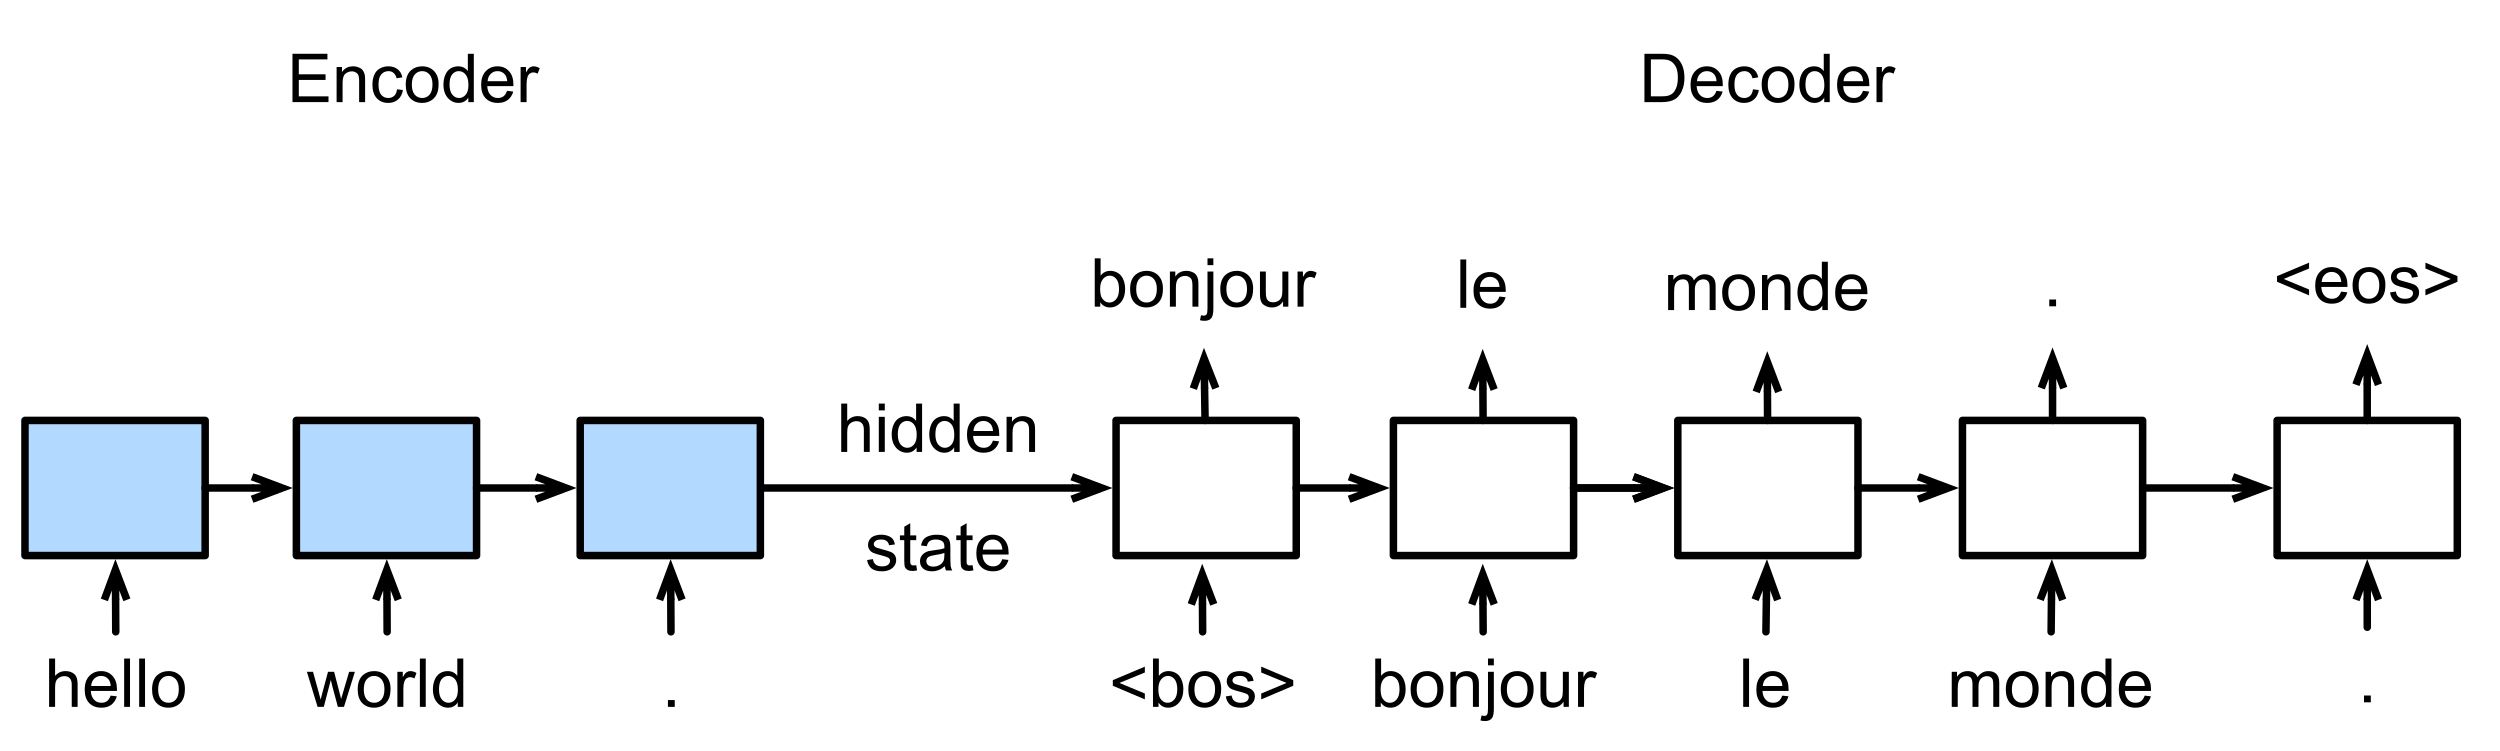
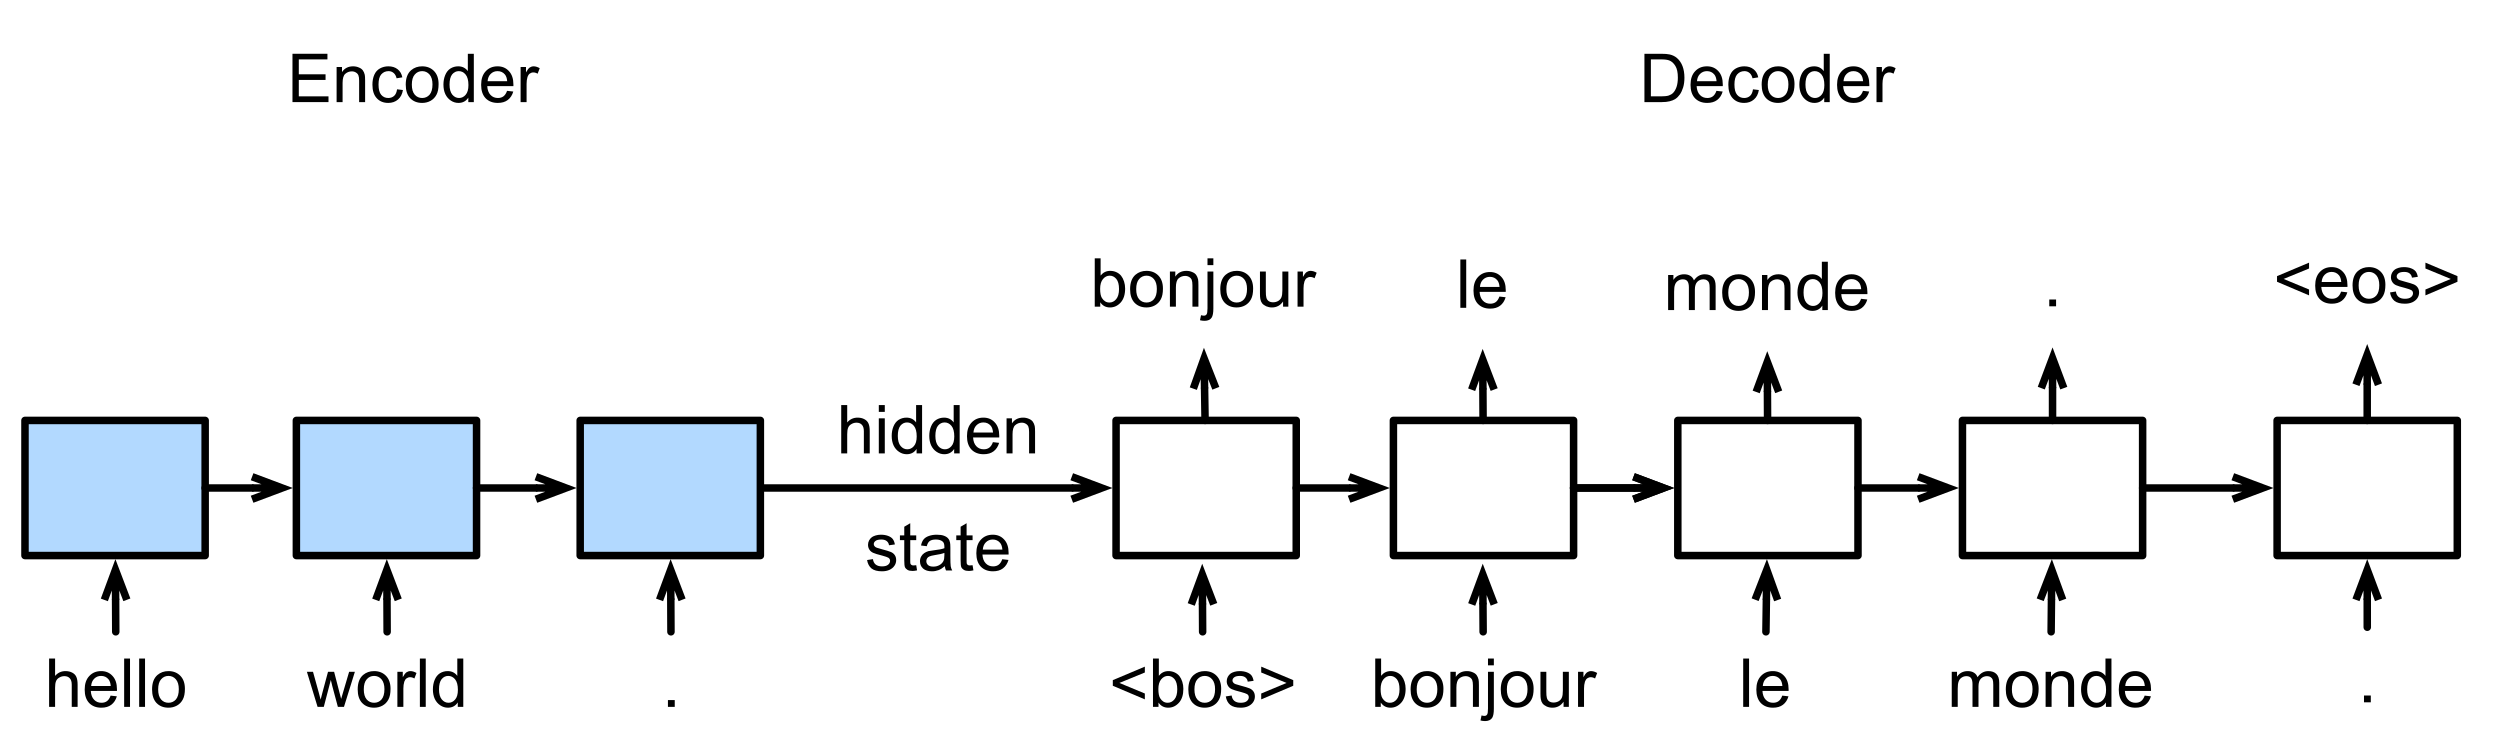
<svg xmlns="http://www.w3.org/2000/svg" xmlns:xlink="http://www.w3.org/1999/xlink" width="333pt" height="100pt" viewBox="0 0 333 100" version="1.1">
  <defs>
    <g>
      <symbol overflow="visible" id="glyph0-0">
        <path style="stroke:none;" d="M 1.125 0 L 1.125 -5.625 L 5.625 -5.625 L 5.625 0 Z M 1.266 -0.141 L 5.484 -0.141 L 5.484 -5.484 L 1.266 -5.484 Z M 1.266 -0.141 " />
      </symbol>
      <symbol overflow="visible" id="glyph0-1">
        <path style="stroke:none;" d="M 0.594 0 L 0.594 -6.438 L 1.391 -6.438 L 1.391 -4.125 C 1.754 -4.551 2.219 -4.766 2.781 -4.766 C 3.125 -4.766 3.422 -4.695 3.672 -4.562 C 3.93 -4.426 4.113 -4.238 4.219 -4 C 4.332 -3.758 4.391 -3.41 4.391 -2.953 L 4.391 0 L 3.609 0 L 3.609 -2.953 C 3.609 -3.348 3.52 -3.633 3.344 -3.812 C 3.176 -4 2.938 -4.094 2.625 -4.094 C 2.383 -4.094 2.16 -4.031 1.953 -3.906 C 1.742 -3.789 1.598 -3.629 1.516 -3.422 C 1.43 -3.211 1.391 -2.922 1.391 -2.547 L 1.391 0 Z M 0.594 0 " />
      </symbol>
      <symbol overflow="visible" id="glyph0-2">
        <path style="stroke:none;" d="M 3.781 -1.5 L 4.609 -1.406 C 4.473 -0.926 4.227 -0.551 3.875 -0.281 C 3.531 -0.02 3.086 0.109 2.547 0.109 C 1.867 0.109 1.328 -0.098 0.922 -0.516 C 0.523 -0.941 0.328 -1.535 0.328 -2.297 C 0.328 -3.078 0.531 -3.68 0.938 -4.109 C 1.344 -4.547 1.867 -4.766 2.516 -4.766 C 3.141 -4.766 3.645 -4.551 4.031 -4.125 C 4.426 -3.707 4.625 -3.113 4.625 -2.344 C 4.625 -2.289 4.625 -2.219 4.625 -2.125 L 1.141 -2.125 C 1.172 -1.613 1.316 -1.223 1.578 -0.953 C 1.836 -0.68 2.164 -0.547 2.562 -0.547 C 2.852 -0.547 3.098 -0.617 3.297 -0.766 C 3.504 -0.922 3.664 -1.164 3.781 -1.5 Z M 1.188 -2.781 L 3.797 -2.781 C 3.766 -3.176 3.664 -3.473 3.5 -3.672 C 3.25 -3.973 2.922 -4.125 2.516 -4.125 C 2.148 -4.125 1.844 -4 1.594 -3.75 C 1.352 -3.508 1.219 -3.188 1.188 -2.781 Z M 1.188 -2.781 " />
      </symbol>
      <symbol overflow="visible" id="glyph0-3">
        <path style="stroke:none;" d="M 0.578 0 L 0.578 -6.438 L 1.359 -6.438 L 1.359 0 Z M 0.578 0 " />
      </symbol>
      <symbol overflow="visible" id="glyph0-4">
        <path style="stroke:none;" d="M 0.297 -2.328 C 0.297 -3.191 0.535 -3.832 1.016 -4.25 C 1.422 -4.594 1.91 -4.766 2.484 -4.766 C 3.129 -4.766 3.656 -4.555 4.062 -4.141 C 4.469 -3.723 4.672 -3.145 4.672 -2.406 C 4.672 -1.801 4.578 -1.328 4.391 -0.984 C 4.211 -0.641 3.953 -0.367 3.609 -0.172 C 3.266 0.016 2.891 0.109 2.484 0.109 C 1.828 0.109 1.297 -0.098 0.891 -0.516 C 0.492 -0.941 0.297 -1.547 0.297 -2.328 Z M 1.109 -2.328 C 1.109 -1.734 1.238 -1.285 1.5 -0.984 C 1.758 -0.691 2.086 -0.547 2.484 -0.547 C 2.879 -0.547 3.207 -0.691 3.469 -0.984 C 3.727 -1.285 3.859 -1.742 3.859 -2.359 C 3.859 -2.93 3.727 -3.367 3.469 -3.672 C 3.207 -3.973 2.879 -4.125 2.484 -4.125 C 2.086 -4.125 1.758 -3.973 1.5 -3.672 C 1.238 -3.379 1.109 -2.93 1.109 -2.328 Z M 1.109 -2.328 " />
      </symbol>
      <symbol overflow="visible" id="glyph0-5">
        <path style="stroke:none;" d="M 1.453 0 L 0.031 -4.672 L 0.844 -4.672 L 1.594 -1.969 L 1.859 -0.969 C 1.867 -1.02 1.953 -1.344 2.109 -1.938 L 2.844 -4.672 L 3.656 -4.672 L 4.359 -1.953 L 4.594 -1.062 L 4.859 -1.969 L 5.656 -4.672 L 6.422 -4.672 L 4.969 0 L 4.156 0 L 3.406 -2.797 L 3.219 -3.594 L 2.281 0 Z M 1.453 0 " />
      </symbol>
      <symbol overflow="visible" id="glyph0-6">
        <path style="stroke:none;" d="M 0.578 0 L 0.578 -4.672 L 1.297 -4.672 L 1.297 -3.953 C 1.473 -4.285 1.641 -4.504 1.797 -4.609 C 1.953 -4.711 2.125 -4.766 2.312 -4.766 C 2.57 -4.766 2.844 -4.68 3.125 -4.516 L 2.844 -3.781 C 2.656 -3.895 2.461 -3.953 2.266 -3.953 C 2.098 -3.953 1.941 -3.898 1.797 -3.797 C 1.66 -3.691 1.562 -3.547 1.5 -3.359 C 1.414 -3.078 1.375 -2.77 1.375 -2.438 L 1.375 0 Z M 0.578 0 " />
      </symbol>
      <symbol overflow="visible" id="glyph0-7">
        <path style="stroke:none;" d="M 3.625 0 L 3.625 -0.594 C 3.32 -0.125 2.883 0.109 2.312 0.109 C 1.945 0.109 1.609 0.004 1.297 -0.203 C 0.984 -0.41 0.738 -0.695 0.562 -1.062 C 0.395 -1.426 0.312 -1.848 0.312 -2.328 C 0.312 -2.797 0.391 -3.219 0.547 -3.594 C 0.703 -3.977 0.93 -4.27 1.234 -4.469 C 1.547 -4.664 1.895 -4.766 2.281 -4.766 C 2.562 -4.766 2.812 -4.707 3.031 -4.594 C 3.25 -4.477 3.426 -4.32 3.562 -4.125 L 3.562 -6.438 L 4.359 -6.438 L 4.359 0 Z M 1.125 -2.328 C 1.125 -1.734 1.25 -1.285 1.5 -0.984 C 1.75 -0.691 2.047 -0.547 2.391 -0.547 C 2.734 -0.547 3.023 -0.688 3.266 -0.969 C 3.516 -1.25 3.641 -1.68 3.641 -2.266 C 3.641 -2.898 3.516 -3.367 3.266 -3.672 C 3.016 -3.973 2.711 -4.125 2.359 -4.125 C 2.004 -4.125 1.707 -3.977 1.469 -3.688 C 1.238 -3.395 1.125 -2.941 1.125 -2.328 Z M 1.125 -2.328 " />
      </symbol>
      <symbol overflow="visible" id="glyph0-8">
        <path style="stroke:none;" d="M 0.812 0 L 0.812 -0.906 L 1.719 -0.906 L 1.719 0 Z M 0.812 0 " />
      </symbol>
      <symbol overflow="visible" id="glyph0-9">
        <path style="stroke:none;" d="M 1.328 0 L 0.594 0 L 0.594 -6.438 L 1.375 -6.438 L 1.375 -4.141 C 1.707 -4.555 2.133 -4.766 2.656 -4.766 C 2.945 -4.766 3.219 -4.707 3.469 -4.594 C 3.727 -4.477 3.941 -4.316 4.109 -4.109 C 4.273 -3.898 4.406 -3.645 4.5 -3.344 C 4.594 -3.051 4.641 -2.738 4.641 -2.406 C 4.641 -1.602 4.441 -0.984 4.047 -0.547 C 3.648 -0.109 3.176 0.109 2.625 0.109 C 2.07 0.109 1.641 -0.117 1.328 -0.578 Z M 1.312 -2.375 C 1.312 -1.812 1.391 -1.406 1.547 -1.156 C 1.797 -0.75 2.129 -0.547 2.547 -0.547 C 2.898 -0.547 3.203 -0.695 3.453 -1 C 3.703 -1.301 3.828 -1.75 3.828 -2.344 C 3.828 -2.945 3.707 -3.395 3.469 -3.688 C 3.227 -3.977 2.938 -4.125 2.594 -4.125 C 2.238 -4.125 1.938 -3.973 1.688 -3.672 C 1.438 -3.367 1.312 -2.938 1.312 -2.375 Z M 1.312 -2.375 " />
      </symbol>
      <symbol overflow="visible" id="glyph0-10">
        <path style="stroke:none;" d="M 0.594 0 L 0.594 -4.672 L 1.312 -4.672 L 1.312 -4 C 1.645 -4.508 2.141 -4.766 2.797 -4.766 C 3.078 -4.766 3.332 -4.711 3.562 -4.609 C 3.801 -4.516 3.977 -4.383 4.094 -4.219 C 4.207 -4.062 4.289 -3.867 4.344 -3.641 C 4.375 -3.492 4.391 -3.238 4.391 -2.875 L 4.391 0 L 3.594 0 L 3.594 -2.844 C 3.594 -3.164 3.562 -3.406 3.5 -3.562 C 3.438 -3.719 3.328 -3.844 3.172 -3.938 C 3.016 -4.039 2.832 -4.094 2.625 -4.094 C 2.289 -4.094 2 -3.984 1.75 -3.766 C 1.508 -3.555 1.391 -3.148 1.391 -2.547 L 1.391 0 Z M 0.594 0 " />
      </symbol>
      <symbol overflow="visible" id="glyph0-11">
        <path style="stroke:none;" d="M 0.594 -5.531 L 0.594 -6.438 L 1.375 -6.438 L 1.375 -5.531 Z M -0.406 1.812 L -0.266 1.141 C -0.109 1.18 0.016 1.203 0.109 1.203 C 0.273 1.203 0.395 1.145 0.469 1.031 C 0.551 0.926 0.594 0.66 0.594 0.234 L 0.594 -4.672 L 1.375 -4.672 L 1.375 0.25 C 1.375 0.82 1.301 1.223 1.156 1.453 C 0.969 1.742 0.648 1.891 0.203 1.891 C -0.004 1.891 -0.207 1.863 -0.406 1.812 Z M -0.406 1.812 " />
      </symbol>
      <symbol overflow="visible" id="glyph0-12">
        <path style="stroke:none;" d="M 3.656 0 L 3.656 -0.688 C 3.289 -0.156 2.797 0.109 2.172 0.109 C 1.898 0.109 1.645 0.055 1.406 -0.047 C 1.164 -0.16 0.984 -0.297 0.859 -0.453 C 0.742 -0.609 0.664 -0.801 0.625 -1.031 C 0.594 -1.188 0.578 -1.438 0.578 -1.781 L 0.578 -4.672 L 1.359 -4.672 L 1.359 -2.078 C 1.359 -1.66 1.379 -1.383 1.422 -1.25 C 1.461 -1.039 1.562 -0.875 1.719 -0.75 C 1.883 -0.633 2.086 -0.578 2.328 -0.578 C 2.566 -0.578 2.789 -0.633 3 -0.75 C 3.207 -0.875 3.352 -1.039 3.438 -1.25 C 3.52 -1.457 3.562 -1.766 3.562 -2.172 L 3.562 -4.672 L 4.359 -4.672 L 4.359 0 Z M 3.656 0 " />
      </symbol>
      <symbol overflow="visible" id="glyph0-13">
        <path style="stroke:none;" d="M 0.594 0 L 0.594 -4.672 L 1.297 -4.672 L 1.297 -4.016 C 1.441 -4.242 1.633 -4.426 1.875 -4.562 C 2.125 -4.695 2.406 -4.766 2.719 -4.766 C 3.062 -4.766 3.344 -4.691 3.562 -4.547 C 3.781 -4.41 3.938 -4.211 4.031 -3.953 C 4.406 -4.492 4.883 -4.766 5.469 -4.766 C 5.938 -4.766 6.297 -4.633 6.547 -4.375 C 6.797 -4.125 6.922 -3.734 6.922 -3.203 L 6.922 0 L 6.125 0 L 6.125 -2.938 C 6.125 -3.258 6.098 -3.488 6.047 -3.625 C 6.004 -3.758 5.914 -3.867 5.781 -3.953 C 5.645 -4.047 5.484 -4.094 5.297 -4.094 C 4.973 -4.094 4.703 -3.984 4.484 -3.766 C 4.266 -3.547 4.156 -3.195 4.156 -2.719 L 4.156 0 L 3.359 0 L 3.359 -3.031 C 3.359 -3.383 3.297 -3.648 3.172 -3.828 C 3.047 -4.004 2.836 -4.094 2.547 -4.094 C 2.316 -4.094 2.109 -4.031 1.922 -3.906 C 1.734 -3.789 1.598 -3.617 1.516 -3.391 C 1.43 -3.172 1.391 -2.848 1.391 -2.422 L 1.391 0 Z M 0.594 0 " />
      </symbol>
      <symbol overflow="visible" id="glyph0-14">
        <path style="stroke:none;" d="M 0.719 0 L 0.719 -6.438 L 5.375 -6.438 L 5.375 -5.688 L 1.562 -5.688 L 1.562 -3.703 L 5.125 -3.703 L 5.125 -2.953 L 1.562 -2.953 L 1.562 -0.766 L 5.516 -0.766 L 5.516 0 Z M 0.719 0 " />
      </symbol>
      <symbol overflow="visible" id="glyph0-15">
        <path style="stroke:none;" d="M 3.641 -1.703 L 4.422 -1.609 C 4.336 -1.066 4.117 -0.645 3.766 -0.344 C 3.41 -0.039 2.977 0.109 2.469 0.109 C 1.832 0.109 1.32 -0.098 0.938 -0.516 C 0.551 -0.93 0.359 -1.531 0.359 -2.312 C 0.359 -2.82 0.441 -3.266 0.609 -3.641 C 0.773 -4.016 1.023 -4.297 1.359 -4.484 C 1.703 -4.672 2.078 -4.766 2.484 -4.766 C 2.984 -4.766 3.395 -4.633 3.719 -4.375 C 4.039 -4.125 4.25 -3.766 4.344 -3.297 L 3.578 -3.172 C 3.504 -3.484 3.375 -3.719 3.188 -3.875 C 3 -4.039 2.773 -4.125 2.516 -4.125 C 2.109 -4.125 1.781 -3.977 1.531 -3.688 C 1.289 -3.406 1.172 -2.957 1.172 -2.344 C 1.172 -1.707 1.289 -1.25 1.531 -0.969 C 1.77 -0.688 2.082 -0.547 2.469 -0.547 C 2.781 -0.547 3.039 -0.641 3.25 -0.828 C 3.457 -1.016 3.586 -1.305 3.641 -1.703 Z M 3.641 -1.703 " />
      </symbol>
      <symbol overflow="visible" id="glyph0-16">
        <path style="stroke:none;" d="M 0.688 0 L 0.688 -6.438 L 2.906 -6.438 C 3.414 -6.438 3.801 -6.406 4.062 -6.344 C 4.426 -6.258 4.738 -6.109 5 -5.891 C 5.344 -5.598 5.598 -5.227 5.766 -4.781 C 5.93 -4.344 6.016 -3.832 6.016 -3.25 C 6.016 -2.758 5.957 -2.328 5.844 -1.953 C 5.727 -1.578 5.582 -1.266 5.406 -1.016 C 5.227 -0.766 5.031 -0.566 4.812 -0.422 C 4.602 -0.285 4.348 -0.18 4.047 -0.109 C 3.754 -0.035 3.41 0 3.016 0 Z M 1.547 -0.766 L 2.922 -0.766 C 3.348 -0.766 3.68 -0.801 3.922 -0.875 C 4.16 -0.957 4.352 -1.07 4.5 -1.219 C 4.695 -1.414 4.852 -1.688 4.969 -2.031 C 5.082 -2.375 5.141 -2.785 5.141 -3.266 C 5.141 -3.941 5.031 -4.457 4.812 -4.812 C 4.594 -5.176 4.32 -5.422 4 -5.547 C 3.77 -5.641 3.406 -5.688 2.906 -5.688 L 1.547 -5.688 Z M 1.547 -0.766 " />
      </symbol>
      <symbol overflow="visible" id="glyph0-17">
        <path style="stroke:none;" d="M 0.5 -2.812 L 0.5 -3.562 L 4.766 -5.359 L 4.766 -4.578 L 1.375 -3.188 L 4.766 -1.781 L 4.766 -1 Z M 0.5 -2.812 " />
      </symbol>
      <symbol overflow="visible" id="glyph0-18">
        <path style="stroke:none;" d="M 0.281 -1.391 L 1.062 -1.516 C 1.102 -1.203 1.223 -0.961 1.422 -0.797 C 1.629 -0.629 1.91 -0.547 2.266 -0.547 C 2.629 -0.547 2.898 -0.617 3.078 -0.766 C 3.254 -0.91 3.344 -1.082 3.344 -1.281 C 3.344 -1.469 3.266 -1.609 3.109 -1.703 C 2.992 -1.773 2.723 -1.867 2.297 -1.984 C 1.711 -2.129 1.305 -2.254 1.078 -2.359 C 0.859 -2.461 0.691 -2.609 0.578 -2.797 C 0.461 -2.984 0.406 -3.191 0.406 -3.422 C 0.406 -3.629 0.453 -3.82 0.547 -4 C 0.641 -4.176 0.77 -4.328 0.938 -4.453 C 1.062 -4.535 1.227 -4.609 1.438 -4.672 C 1.656 -4.734 1.883 -4.766 2.125 -4.766 C 2.488 -4.766 2.805 -4.711 3.078 -4.609 C 3.359 -4.504 3.566 -4.363 3.703 -4.188 C 3.836 -4.008 3.93 -3.77 3.984 -3.469 L 3.203 -3.359 C 3.172 -3.598 3.066 -3.785 2.891 -3.922 C 2.723 -4.055 2.488 -4.125 2.188 -4.125 C 1.82 -4.125 1.562 -4.062 1.406 -3.938 C 1.25 -3.82 1.172 -3.68 1.172 -3.516 C 1.172 -3.41 1.203 -3.32 1.266 -3.25 C 1.328 -3.156 1.43 -3.082 1.578 -3.031 C 1.648 -3 1.879 -2.93 2.266 -2.828 C 2.828 -2.68 3.219 -2.562 3.438 -2.469 C 3.664 -2.375 3.844 -2.234 3.969 -2.047 C 4.094 -1.867 4.156 -1.645 4.156 -1.375 C 4.156 -1.102 4.078 -0.852 3.922 -0.625 C 3.766 -0.395 3.539 -0.211 3.25 -0.078 C 2.969 0.047 2.641 0.109 2.266 0.109 C 1.66 0.109 1.195 -0.016 0.875 -0.266 C 0.562 -0.523 0.363 -0.898 0.281 -1.391 Z M 0.281 -1.391 " />
      </symbol>
      <symbol overflow="visible" id="glyph0-19">
        <path style="stroke:none;" d="M 4.766 -2.812 L 0.5 -1 L 0.5 -1.781 L 3.875 -3.188 L 0.5 -4.578 L 0.5 -5.359 L 4.766 -3.562 Z M 4.766 -2.812 " />
      </symbol>
      <symbol overflow="visible" id="glyph0-20">
        <path style="stroke:none;" d="M 0.594 -5.531 L 0.594 -6.438 L 1.391 -6.438 L 1.391 -5.531 Z M 0.594 0 L 0.594 -4.672 L 1.391 -4.672 L 1.391 0 Z M 0.594 0 " />
      </symbol>
      <symbol overflow="visible" id="glyph0-21">
        <path style="stroke:none;" d="M 2.328 -0.703 L 2.438 -0.016 C 2.207 0.035 2.008 0.062 1.844 0.062 C 1.551 0.062 1.328 0.016 1.172 -0.078 C 1.016 -0.172 0.898 -0.289 0.828 -0.438 C 0.766 -0.582 0.734 -0.891 0.734 -1.359 L 0.734 -4.047 L 0.156 -4.047 L 0.156 -4.672 L 0.734 -4.672 L 0.734 -5.828 L 1.531 -6.297 L 1.531 -4.672 L 2.328 -4.672 L 2.328 -4.047 L 1.531 -4.047 L 1.531 -1.328 C 1.531 -1.098 1.539 -0.953 1.562 -0.891 C 1.594 -0.828 1.641 -0.773 1.703 -0.734 C 1.766 -0.691 1.852 -0.672 1.969 -0.672 C 2.062 -0.672 2.18 -0.68 2.328 -0.703 Z M 2.328 -0.703 " />
      </symbol>
      <symbol overflow="visible" id="glyph0-22">
        <path style="stroke:none;" d="M 3.641 -0.578 C 3.348 -0.328 3.066 -0.148 2.797 -0.047 C 2.523 0.055 2.234 0.109 1.922 0.109 C 1.41 0.109 1.016 -0.016 0.734 -0.266 C 0.461 -0.516 0.328 -0.836 0.328 -1.234 C 0.328 -1.461 0.379 -1.672 0.484 -1.859 C 0.586 -2.047 0.723 -2.195 0.891 -2.312 C 1.055 -2.426 1.242 -2.516 1.453 -2.578 C 1.609 -2.609 1.844 -2.645 2.156 -2.688 C 2.801 -2.758 3.273 -2.852 3.578 -2.969 C 3.578 -3.07 3.578 -3.141 3.578 -3.172 C 3.578 -3.492 3.504 -3.719 3.359 -3.844 C 3.148 -4.031 2.848 -4.125 2.453 -4.125 C 2.078 -4.125 1.801 -4.055 1.625 -3.922 C 1.445 -3.797 1.316 -3.566 1.234 -3.234 L 0.469 -3.328 C 0.531 -3.66 0.641 -3.926 0.797 -4.125 C 0.961 -4.332 1.195 -4.488 1.5 -4.594 C 1.812 -4.707 2.164 -4.766 2.562 -4.766 C 2.969 -4.766 3.289 -4.719 3.531 -4.625 C 3.781 -4.531 3.961 -4.41 4.078 -4.266 C 4.203 -4.129 4.285 -3.953 4.328 -3.734 C 4.359 -3.598 4.375 -3.359 4.375 -3.016 L 4.375 -1.953 C 4.375 -1.223 4.391 -0.758 4.422 -0.562 C 4.453 -0.363 4.52 -0.176 4.625 0 L 3.797 0 C 3.711 -0.164 3.66 -0.359 3.641 -0.578 Z M 3.578 -2.344 C 3.285 -2.227 2.852 -2.129 2.281 -2.047 C 1.957 -1.992 1.727 -1.938 1.594 -1.875 C 1.457 -1.82 1.352 -1.738 1.281 -1.625 C 1.207 -1.508 1.172 -1.383 1.172 -1.25 C 1.172 -1.039 1.25 -0.863 1.406 -0.719 C 1.562 -0.582 1.797 -0.516 2.109 -0.516 C 2.41 -0.516 2.68 -0.582 2.922 -0.719 C 3.16 -0.852 3.336 -1.035 3.453 -1.266 C 3.535 -1.441 3.578 -1.703 3.578 -2.047 Z M 3.578 -2.344 " />
      </symbol>
    </g>
  </defs>
  <g id="surface1">
-     <rect x="0" y="0" width="333" height="100" style="fill:rgb(100%,100%,100%);fill-opacity:1;stroke:none;" />
-     <rect x="0" y="0" width="333" height="100" style="fill:rgb(100%,100%,100%);fill-opacity:1;stroke:none;" />
    <path style="fill:none;stroke-width:1;stroke-linecap:round;stroke-linejoin:round;stroke:rgb(0%,0%,0%);stroke-opacity:1;stroke-miterlimit:10;" d="M 652.191 334.156 L 652.172 330.508 " transform="matrix(1,0,0,1,-492,-250)" />
    <path style="fill:none;stroke-width:1;stroke-linecap:butt;stroke-linejoin:miter;stroke:rgb(0%,0%,0%);stroke-opacity:1;stroke-miterlimit:10;" d="M 652.145 326.508 L 652.172 330.508 M 650.672 330.516 L 652.145 326.508 L 653.672 330.496 " transform="matrix(1,0,0,1,-492,-250)" />
    <path style="fill:none;stroke-width:1;stroke-linecap:round;stroke-linejoin:round;stroke:rgb(0%,0%,0%);stroke-opacity:1;stroke-miterlimit:10;" d="M 593.281 315 L 634.758 315 " transform="matrix(1,0,0,1,-492,-250)" />
    <path style="fill:none;stroke-width:1;stroke-linecap:butt;stroke-linejoin:miter;stroke:rgb(0%,0%,0%);stroke-opacity:1;stroke-miterlimit:10;" d="M 638.758 315 L 634.758 315 M 634.758 313.5 L 638.758 315 L 634.758 316.5 " transform="matrix(1,0,0,1,-492,-250)" />
-     <path style="fill-rule:nonzero;fill:rgb(69.803%,85.097%,100%);fill-opacity:1;stroke-width:1;stroke-linecap:round;stroke-linejoin:round;stroke:rgb(0%,0%,0%);stroke-opacity:1;stroke-miterlimit:10;" d="M 495.328 306 L 519.328 306 L 519.328 324 L 495.328 324 Z M 495.328 306 " transform="matrix(1,0,0,1,-492,-250)" />
-     <path style="fill-rule:nonzero;fill:rgb(69.803%,85.097%,100%);fill-opacity:1;stroke-width:1;stroke-linecap:round;stroke-linejoin:round;stroke:rgb(0%,0%,0%);stroke-opacity:1;stroke-miterlimit:10;" d="M 531.477 306 L 555.477 306 L 555.477 324 L 531.477 324 Z M 531.477 306 " transform="matrix(1,0,0,1,-492,-250)" />
-     <path style="fill-rule:nonzero;fill:rgb(69.803%,85.097%,100%);fill-opacity:1;stroke-width:1;stroke-linecap:round;stroke-linejoin:round;stroke:rgb(0%,0%,0%);stroke-opacity:1;stroke-miterlimit:10;" d="M 569.281 306 L 593.281 306 L 593.281 324 L 569.281 324 Z M 569.281 306 " transform="matrix(1,0,0,1,-492,-250)" />
+     <path style="fill-rule:nonzero;fill:rgb(69.804%,85.098%,100%);fill-opacity:1;stroke-width:1;stroke-linecap:round;stroke-linejoin:round;stroke:rgb(0%,0%,0%);stroke-opacity:1;stroke-miterlimit:10;" d="M 495.328 306 L 519.328 306 L 519.328 324 L 495.328 324 Z M 495.328 306 " transform="matrix(1,0,0,1,-492,-250)" />
+     <path style="fill-rule:nonzero;fill:rgb(69.804%,85.098%,100%);fill-opacity:1;stroke-width:1;stroke-linecap:round;stroke-linejoin:round;stroke:rgb(0%,0%,0%);stroke-opacity:1;stroke-miterlimit:10;" d="M 531.477 306 L 555.477 306 L 555.477 324 L 531.477 324 Z M 531.477 306 " transform="matrix(1,0,0,1,-492,-250)" />
+     <path style="fill-rule:nonzero;fill:rgb(69.804%,85.098%,100%);fill-opacity:1;stroke-width:1;stroke-linecap:round;stroke-linejoin:round;stroke:rgb(0%,0%,0%);stroke-opacity:1;stroke-miterlimit:10;" d="M 569.281 306 L 593.281 306 L 593.281 324 L 569.281 324 Z M 569.281 306 " transform="matrix(1,0,0,1,-492,-250)" />
    <g style="fill:rgb(0%,0%,0%);fill-opacity:1;">
      <use xlink:href="#glyph0-1" x="5.947" y="94.156" />
      <use xlink:href="#glyph0-2" x="10.953" y="94.156" />
      <use xlink:href="#glyph0-3" x="15.959" y="94.156" />
      <use xlink:href="#glyph0-3" x="17.959" y="94.156" />
      <use xlink:href="#glyph0-4" x="19.958" y="94.156" />
    </g>
    <g style="fill:rgb(0%,0%,0%);fill-opacity:1;">
      <use xlink:href="#glyph0-5" x="40.848" y="94.156" />
    </g>
    <g style="fill:rgb(0%,0%,0%);fill-opacity:1;">
      <use xlink:href="#glyph0-4" x="47.348" y="94.156" />
    </g>
    <g style="fill:rgb(0%,0%,0%);fill-opacity:1;">
      <use xlink:href="#glyph0-6" x="52.353" y="94.156" />
      <use xlink:href="#glyph0-3" x="55.35" y="94.156" />
    </g>
    <g style="fill:rgb(0%,0%,0%);fill-opacity:1;">
      <use xlink:href="#glyph0-7" x="57.35" y="94.156" />
    </g>
    <g style="fill:rgb(0%,0%,0%);fill-opacity:1;">
      <use xlink:href="#glyph0-8" x="88.156" y="94.156" />
    </g>
    <path style="fill-rule:nonzero;fill:rgb(100%,100%,100%);fill-opacity:1;stroke-width:1;stroke-linecap:round;stroke-linejoin:round;stroke:rgb(0%,0%,0%);stroke-opacity:1;stroke-miterlimit:10;" d="M 640.66 306 L 664.66 306 L 664.66 324 L 640.66 324 Z M 640.66 306 " transform="matrix(1,0,0,1,-492,-250)" />
    <path style="fill-rule:nonzero;fill:rgb(100%,100%,100%);fill-opacity:1;stroke-width:1;stroke-linecap:round;stroke-linejoin:round;stroke:rgb(0%,0%,0%);stroke-opacity:1;stroke-miterlimit:10;" d="M 677.602 306 L 701.602 306 L 701.602 324 L 677.602 324 Z M 677.602 306 " transform="matrix(1,0,0,1,-492,-250)" />
    <path style="fill-rule:nonzero;fill:rgb(100%,100%,100%);fill-opacity:1;stroke-width:1;stroke-linecap:round;stroke-linejoin:round;stroke:rgb(0%,0%,0%);stroke-opacity:1;stroke-miterlimit:10;" d="M 715.484 306 L 739.484 306 L 739.484 324 L 715.484 324 Z M 715.484 306 " transform="matrix(1,0,0,1,-492,-250)" />
    <path style="fill-rule:nonzero;fill:rgb(100%,100%,100%);fill-opacity:1;stroke-width:1;stroke-linecap:round;stroke-linejoin:round;stroke:rgb(0%,0%,0%);stroke-opacity:1;stroke-miterlimit:10;" d="M 753.398 306 L 777.398 306 L 777.398 324 L 753.398 324 Z M 753.398 306 " transform="matrix(1,0,0,1,-492,-250)" />
    <path style="fill:none;stroke-width:1;stroke-linecap:round;stroke-linejoin:round;stroke:rgb(0%,0%,0%);stroke-opacity:1;stroke-miterlimit:10;" d="M 519.328 315 L 525.578 315 " transform="matrix(1,0,0,1,-492,-250)" />
    <path style="fill:none;stroke-width:1;stroke-linecap:butt;stroke-linejoin:miter;stroke:rgb(0%,0%,0%);stroke-opacity:1;stroke-miterlimit:10;" d="M 529.578 315 L 525.578 315 M 525.578 313.5 L 529.578 315 L 525.578 316.5 " transform="matrix(1,0,0,1,-492,-250)" />
    <path style="fill:none;stroke-width:1;stroke-linecap:round;stroke-linejoin:round;stroke:rgb(0%,0%,0%);stroke-opacity:1;stroke-miterlimit:10;" d="M 555.477 315 L 563.383 315 " transform="matrix(1,0,0,1,-492,-250)" />
    <path style="fill:none;stroke-width:1;stroke-linecap:butt;stroke-linejoin:miter;stroke:rgb(0%,0%,0%);stroke-opacity:1;stroke-miterlimit:10;" d="M 567.383 315 L 563.383 315 M 563.383 313.5 L 567.383 315 L 563.383 316.5 " transform="matrix(1,0,0,1,-492,-250)" />
    <path style="fill:none;stroke-width:1;stroke-linecap:round;stroke-linejoin:round;stroke:rgb(0%,0%,0%);stroke-opacity:1;stroke-miterlimit:10;" d="M 507.418 334.156 L 507.398 329.898 " transform="matrix(1,0,0,1,-492,-250)" />
    <path style="fill:none;stroke-width:1;stroke-linecap:butt;stroke-linejoin:miter;stroke:rgb(0%,0%,0%);stroke-opacity:1;stroke-miterlimit:10;" d="M 507.379 325.898 L 507.398 329.898 M 505.898 329.906 L 507.379 325.898 L 508.898 329.895 " transform="matrix(1,0,0,1,-492,-250)" />
    <path style="fill:none;stroke-width:1;stroke-linecap:round;stroke-linejoin:round;stroke:rgb(0%,0%,0%);stroke-opacity:1;stroke-miterlimit:10;" d="M 543.566 334.156 L 543.547 329.898 " transform="matrix(1,0,0,1,-492,-250)" />
    <path style="fill:none;stroke-width:1;stroke-linecap:butt;stroke-linejoin:miter;stroke:rgb(0%,0%,0%);stroke-opacity:1;stroke-miterlimit:10;" d="M 543.527 325.898 L 543.547 329.898 M 542.047 329.906 L 543.527 325.898 L 545.047 329.895 " transform="matrix(1,0,0,1,-492,-250)" />
    <path style="fill:none;stroke-width:1;stroke-linecap:round;stroke-linejoin:round;stroke:rgb(0%,0%,0%);stroke-opacity:1;stroke-miterlimit:10;" d="M 581.371 334.156 L 581.352 329.898 " transform="matrix(1,0,0,1,-492,-250)" />
    <path style="fill:none;stroke-width:1;stroke-linecap:butt;stroke-linejoin:miter;stroke:rgb(0%,0%,0%);stroke-opacity:1;stroke-miterlimit:10;" d="M 581.332 325.898 L 581.352 329.898 M 579.852 329.906 L 581.332 325.898 L 582.852 329.895 " transform="matrix(1,0,0,1,-492,-250)" />
    <path style="fill:none;stroke-width:1;stroke-linecap:round;stroke-linejoin:round;stroke:rgb(0%,0%,0%);stroke-opacity:1;stroke-miterlimit:10;" d="M 701.602 315 L 709.586 315 " transform="matrix(1,0,0,1,-492,-250)" />
    <path style="fill:none;stroke-width:1;stroke-linecap:butt;stroke-linejoin:miter;stroke:rgb(0%,0%,0%);stroke-opacity:1;stroke-miterlimit:10;" d="M 713.586 315 L 709.586 315 M 709.586 313.5 L 713.586 315 L 709.586 316.5 " transform="matrix(1,0,0,1,-492,-250)" />
    <g style="fill:rgb(0%,0%,0%);fill-opacity:1;">
      <use xlink:href="#glyph0-9" x="145.226" y="40.844" />
      <use xlink:href="#glyph0-4" x="150.232" y="40.844" />
      <use xlink:href="#glyph0-10" x="155.238" y="40.844" />
      <use xlink:href="#glyph0-11" x="160.244" y="40.844" />
      <use xlink:href="#glyph0-4" x="162.244" y="40.844" />
      <use xlink:href="#glyph0-12" x="167.249" y="40.844" />
      <use xlink:href="#glyph0-6" x="172.255" y="40.844" />
    </g>
    <g style="fill:rgb(0%,0%,0%);fill-opacity:1;">
      <use xlink:href="#glyph0-3" x="193.941" y="41" />
      <use xlink:href="#glyph0-2" x="195.941" y="41" />
    </g>
    <g style="fill:rgb(0%,0%,0%);fill-opacity:1;">
      <use xlink:href="#glyph0-13" x="221.6" y="41.3" />
      <use xlink:href="#glyph0-4" x="229.097" y="41.3" />
    </g>
    <g style="fill:rgb(0%,0%,0%);fill-opacity:1;">
      <use xlink:href="#glyph0-10" x="234.103" y="41.3" />
    </g>
    <g style="fill:rgb(0%,0%,0%);fill-opacity:1;">
      <use xlink:href="#glyph0-7" x="239.109" y="41.3" />
    </g>
    <g style="fill:rgb(0%,0%,0%);fill-opacity:1;">
      <use xlink:href="#glyph0-2" x="244.114" y="41.3" />
    </g>
    <g style="fill:rgb(0%,0%,0%);fill-opacity:1;">
      <use xlink:href="#glyph0-8" x="272.15" y="40.8" />
    </g>
    <path style="fill:none;stroke-width:1;stroke-linecap:round;stroke-linejoin:round;stroke:rgb(0%,0%,0%);stroke-opacity:1;stroke-miterlimit:10;" d="M 652.516 306 L 652.449 301.742 " transform="matrix(1,0,0,1,-492,-250)" />
    <path style="fill:none;stroke-width:1;stroke-linecap:butt;stroke-linejoin:miter;stroke:rgb(0%,0%,0%);stroke-opacity:1;stroke-miterlimit:10;" d="M 652.387 297.746 L 652.449 301.742 M 650.949 301.766 L 652.387 297.746 L 653.949 301.719 " transform="matrix(1,0,0,1,-492,-250)" />
    <path style="fill:none;stroke-width:1;stroke-linecap:round;stroke-linejoin:round;stroke:rgb(0%,0%,0%);stroke-opacity:1;stroke-miterlimit:10;" d="M 689.547 306 L 689.523 301.898 " transform="matrix(1,0,0,1,-492,-250)" />
    <path style="fill:none;stroke-width:1;stroke-linecap:butt;stroke-linejoin:miter;stroke:rgb(0%,0%,0%);stroke-opacity:1;stroke-miterlimit:10;" d="M 689.5 297.898 L 689.523 301.898 M 688.023 301.91 L 689.5 297.898 L 691.023 301.891 " transform="matrix(1,0,0,1,-492,-250)" />
    <path style="fill:none;stroke-width:1;stroke-linecap:round;stroke-linejoin:round;stroke:rgb(0%,0%,0%);stroke-opacity:1;stroke-miterlimit:10;" d="M 727.441 306 L 727.422 302.199 " transform="matrix(1,0,0,1,-492,-250)" />
    <path style="fill:none;stroke-width:1;stroke-linecap:butt;stroke-linejoin:miter;stroke:rgb(0%,0%,0%);stroke-opacity:1;stroke-miterlimit:10;" d="M 727.406 298.199 L 727.422 302.199 M 725.922 302.207 L 727.406 298.199 L 728.922 302.191 " transform="matrix(1,0,0,1,-492,-250)" />
    <path style="fill:none;stroke-width:1;stroke-linecap:round;stroke-linejoin:round;stroke:rgb(0%,0%,0%);stroke-opacity:1;stroke-miterlimit:10;" d="M 765.398 306 L 765.398 301.699 " transform="matrix(1,0,0,1,-492,-250)" />
    <path style="fill:none;stroke-width:1;stroke-linecap:butt;stroke-linejoin:miter;stroke:rgb(0%,0%,0%);stroke-opacity:1;stroke-miterlimit:10;" d="M 765.398 297.699 L 765.398 301.699 M 763.898 301.699 L 765.398 297.699 L 766.898 301.699 " transform="matrix(1,0,0,1,-492,-250)" />
    <path style="fill:none;stroke-width:1;stroke-linecap:round;stroke-linejoin:round;stroke:rgb(0%,0%,0%);stroke-opacity:1;stroke-miterlimit:10;" d="M 664.66 315 L 671.699 315 " transform="matrix(1,0,0,1,-492,-250)" />
    <path style="fill:none;stroke-width:1;stroke-linecap:butt;stroke-linejoin:miter;stroke:rgb(0%,0%,0%);stroke-opacity:1;stroke-miterlimit:10;" d="M 675.699 315 L 671.699 315 M 671.699 313.5 L 675.699 315 L 671.699 316.5 " transform="matrix(1,0,0,1,-492,-250)" />
    <path style="fill:none;stroke-width:1;stroke-linecap:round;stroke-linejoin:round;stroke:rgb(0%,0%,0%);stroke-opacity:1;stroke-miterlimit:10;" d="M 701.602 315 L 709.586 315 " transform="matrix(1,0,0,1,-492,-250)" />
    <path style="fill:none;stroke-width:1;stroke-linecap:butt;stroke-linejoin:miter;stroke:rgb(0%,0%,0%);stroke-opacity:1;stroke-miterlimit:10;" d="M 713.586 315 L 709.586 315 M 709.586 313.5 L 713.586 315 L 709.586 316.5 " transform="matrix(1,0,0,1,-492,-250)" />
    <path style="fill:none;stroke-width:1;stroke-linecap:round;stroke-linejoin:round;stroke:rgb(0%,0%,0%);stroke-opacity:1;stroke-miterlimit:10;" d="M 739.484 315 L 747.5 315 " transform="matrix(1,0,0,1,-492,-250)" />
    <path style="fill:none;stroke-width:1;stroke-linecap:butt;stroke-linejoin:miter;stroke:rgb(0%,0%,0%);stroke-opacity:1;stroke-miterlimit:10;" d="M 751.5 315 L 747.5 315 M 747.5 313.5 L 751.5 315 L 747.5 316.5 " transform="matrix(1,0,0,1,-492,-250)" />
    <g style="fill:rgb(0%,0%,0%);fill-opacity:1;">
      <use xlink:href="#glyph0-14" x="38.239" y="13.6" />
      <use xlink:href="#glyph0-10" x="44.242" y="13.6" />
    </g>
    <g style="fill:rgb(0%,0%,0%);fill-opacity:1;">
      <use xlink:href="#glyph0-15" x="49.248" y="13.6" />
      <use xlink:href="#glyph0-4" x="53.748" y="13.6" />
    </g>
    <g style="fill:rgb(0%,0%,0%);fill-opacity:1;">
      <use xlink:href="#glyph0-7" x="58.754" y="13.6" />
    </g>
    <g style="fill:rgb(0%,0%,0%);fill-opacity:1;">
      <use xlink:href="#glyph0-2" x="63.76" y="13.6" />
    </g>
    <g style="fill:rgb(0%,0%,0%);fill-opacity:1;">
      <use xlink:href="#glyph0-6" x="68.766" y="13.6" />
    </g>
    <g style="fill:rgb(0%,0%,0%);fill-opacity:1;">
      <use xlink:href="#glyph0-16" x="218.35" y="13.6" />
    </g>
    <g style="fill:rgb(0%,0%,0%);fill-opacity:1;">
      <use xlink:href="#glyph0-2" x="224.85" y="13.6" />
    </g>
    <g style="fill:rgb(0%,0%,0%);fill-opacity:1;">
      <use xlink:href="#glyph0-15" x="229.856" y="13.6" />
      <use xlink:href="#glyph0-4" x="234.356" y="13.6" />
    </g>
    <g style="fill:rgb(0%,0%,0%);fill-opacity:1;">
      <use xlink:href="#glyph0-7" x="239.362" y="13.6" />
    </g>
    <g style="fill:rgb(0%,0%,0%);fill-opacity:1;">
      <use xlink:href="#glyph0-2" x="244.368" y="13.6" />
    </g>
    <g style="fill:rgb(0%,0%,0%);fill-opacity:1;">
      <use xlink:href="#glyph0-6" x="249.373" y="13.6" />
    </g>
    <g style="fill:rgb(0%,0%,0%);fill-opacity:1;">
      <use xlink:href="#glyph0-17" x="147.727" y="94.156" />
      <use xlink:href="#glyph0-9" x="152.983" y="94.156" />
    </g>
    <g style="fill:rgb(0%,0%,0%);fill-opacity:1;">
      <use xlink:href="#glyph0-4" x="157.989" y="94.156" />
    </g>
    <g style="fill:rgb(0%,0%,0%);fill-opacity:1;">
      <use xlink:href="#glyph0-18" x="162.994" y="94.156" />
      <use xlink:href="#glyph0-19" x="167.494" y="94.156" />
    </g>
    <path style="fill-rule:nonzero;fill:rgb(100%,100%,100%);fill-opacity:1;stroke-width:1;stroke-linecap:round;stroke-linejoin:round;stroke:rgb(0%,0%,0%);stroke-opacity:1;stroke-miterlimit:10;" d="M 795.312 306 L 819.312 306 L 819.312 324 L 795.312 324 Z M 795.312 306 " transform="matrix(1,0,0,1,-492,-250)" />
    <g style="fill:rgb(0%,0%,0%);fill-opacity:1;">
      <use xlink:href="#glyph0-17" x="302.8" y="40.344" />
      <use xlink:href="#glyph0-2" x="308.056" y="40.344" />
    </g>
    <g style="fill:rgb(0%,0%,0%);fill-opacity:1;">
      <use xlink:href="#glyph0-4" x="313.062" y="40.344" />
    </g>
    <g style="fill:rgb(0%,0%,0%);fill-opacity:1;">
      <use xlink:href="#glyph0-18" x="318.068" y="40.344" />
      <use xlink:href="#glyph0-19" x="322.568" y="40.344" />
    </g>
    <path style="fill:none;stroke-width:1;stroke-linecap:round;stroke-linejoin:round;stroke:rgb(0%,0%,0%);stroke-opacity:1;stroke-miterlimit:10;" d="M 807.312 306 L 807.312 301.246 " transform="matrix(1,0,0,1,-492,-250)" />
    <path style="fill:none;stroke-width:1;stroke-linecap:butt;stroke-linejoin:miter;stroke:rgb(0%,0%,0%);stroke-opacity:1;stroke-miterlimit:10;" d="M 807.312 297.246 L 807.312 301.246 M 805.812 301.246 L 807.312 297.246 L 808.812 301.246 " transform="matrix(1,0,0,1,-492,-250)" />
    <path style="fill:none;stroke-width:1;stroke-linecap:round;stroke-linejoin:round;stroke:rgb(0%,0%,0%);stroke-opacity:1;stroke-miterlimit:10;" d="M 777.398 315 L 789.41 315 " transform="matrix(1,0,0,1,-492,-250)" />
    <path style="fill:none;stroke-width:1;stroke-linecap:butt;stroke-linejoin:miter;stroke:rgb(0%,0%,0%);stroke-opacity:1;stroke-miterlimit:10;" d="M 793.41 315 L 789.41 315 M 789.41 313.5 L 793.41 315 L 789.41 316.5 " transform="matrix(1,0,0,1,-492,-250)" />
    <g style="fill:rgb(0%,0%,0%);fill-opacity:1;">
-       <use xlink:href="#glyph0-1" x="111.457" y="60.194" />
-       <use xlink:href="#glyph0-20" x="116.463" y="60.194" />
-       <use xlink:href="#glyph0-7" x="118.463" y="60.194" />
-       <use xlink:href="#glyph0-7" x="123.468" y="60.194" />
-       <use xlink:href="#glyph0-2" x="128.474" y="60.194" />
-       <use xlink:href="#glyph0-10" x="133.48" y="60.194" />
+       <use xlink:href="#glyph0-1" x="111.457" y="60.394" />
+       <use xlink:href="#glyph0-20" x="116.463" y="60.394" />
+       <use xlink:href="#glyph0-7" x="118.463" y="60.394" />
+       <use xlink:href="#glyph0-7" x="123.468" y="60.394" />
+       <use xlink:href="#glyph0-2" x="128.474" y="60.394" />
+       <use xlink:href="#glyph0-10" x="133.48" y="60.394" />
    </g>
    <g style="fill:rgb(0%,0%,0%);fill-opacity:1;">
      <use xlink:href="#glyph0-18" x="115.214" y="75.989" />
      <use xlink:href="#glyph0-21" x="119.714" y="75.989" />
    </g>
    <g style="fill:rgb(0%,0%,0%);fill-opacity:1;">
      <use xlink:href="#glyph0-22" x="122.214" y="75.989" />
    </g>
    <g style="fill:rgb(0%,0%,0%);fill-opacity:1;">
      <use xlink:href="#glyph0-21" x="127.22" y="75.989" />
    </g>
    <g style="fill:rgb(0%,0%,0%);fill-opacity:1;">
      <use xlink:href="#glyph0-2" x="129.72" y="75.989" />
    </g>
    <path style="fill:none;stroke-width:1;stroke-linecap:round;stroke-linejoin:round;stroke:rgb(0%,0%,0%);stroke-opacity:1;stroke-miterlimit:10;" d="M 689.555 334.156 L 689.531 330.508 " transform="matrix(1,0,0,1,-492,-250)" />
    <path style="fill:none;stroke-width:1;stroke-linecap:butt;stroke-linejoin:miter;stroke:rgb(0%,0%,0%);stroke-opacity:1;stroke-miterlimit:10;" d="M 689.508 326.508 L 689.531 330.508 M 688.031 330.516 L 689.508 326.508 L 691.031 330.496 " transform="matrix(1,0,0,1,-492,-250)" />
    <g style="fill:rgb(0%,0%,0%);fill-opacity:1;">
      <use xlink:href="#glyph0-9" x="182.588" y="94.156" />
      <use xlink:href="#glyph0-4" x="187.594" y="94.156" />
      <use xlink:href="#glyph0-10" x="192.6" y="94.156" />
      <use xlink:href="#glyph0-11" x="197.606" y="94.156" />
      <use xlink:href="#glyph0-4" x="199.606" y="94.156" />
      <use xlink:href="#glyph0-12" x="204.611" y="94.156" />
      <use xlink:href="#glyph0-6" x="209.617" y="94.156" />
    </g>
    <path style="fill:none;stroke-width:1;stroke-linecap:round;stroke-linejoin:round;stroke:rgb(0%,0%,0%);stroke-opacity:1;stroke-miterlimit:10;" d="M 727.223 334.156 L 727.281 329.898 " transform="matrix(1,0,0,1,-492,-250)" />
    <path style="fill:none;stroke-width:1;stroke-linecap:butt;stroke-linejoin:miter;stroke:rgb(0%,0%,0%);stroke-opacity:1;stroke-miterlimit:10;" d="M 727.336 325.898 L 727.281 329.898 M 725.781 329.879 L 727.336 325.898 L 728.781 329.922 " transform="matrix(1,0,0,1,-492,-250)" />
    <g style="fill:rgb(0%,0%,0%);fill-opacity:1;">
      <use xlink:href="#glyph0-3" x="231.616" y="94.156" />
      <use xlink:href="#glyph0-2" x="233.616" y="94.156" />
    </g>
    <path style="fill:none;stroke-width:1;stroke-linecap:round;stroke-linejoin:round;stroke:rgb(0%,0%,0%);stroke-opacity:1;stroke-miterlimit:10;" d="M 765.211 334.156 L 765.254 329.898 " transform="matrix(1,0,0,1,-492,-250)" />
    <path style="fill:none;stroke-width:1;stroke-linecap:butt;stroke-linejoin:miter;stroke:rgb(0%,0%,0%);stroke-opacity:1;stroke-miterlimit:10;" d="M 765.293 325.898 L 765.254 329.898 M 763.754 329.887 L 765.293 325.898 L 766.754 329.914 " transform="matrix(1,0,0,1,-492,-250)" />
    <g style="fill:rgb(0%,0%,0%);fill-opacity:1;">
      <use xlink:href="#glyph0-13" x="259.378" y="94.156" />
      <use xlink:href="#glyph0-4" x="266.875" y="94.156" />
    </g>
    <g style="fill:rgb(0%,0%,0%);fill-opacity:1;">
      <use xlink:href="#glyph0-10" x="271.881" y="94.156" />
    </g>
    <g style="fill:rgb(0%,0%,0%);fill-opacity:1;">
      <use xlink:href="#glyph0-7" x="276.886" y="94.156" />
    </g>
    <g style="fill:rgb(0%,0%,0%);fill-opacity:1;">
      <use xlink:href="#glyph0-2" x="281.892" y="94.156" />
    </g>
    <path style="fill:none;stroke-width:1;stroke-linecap:round;stroke-linejoin:round;stroke:rgb(0%,0%,0%);stroke-opacity:1;stroke-miterlimit:10;" d="M 807.32 333.547 L 807.316 329.898 " transform="matrix(1,0,0,1,-492,-250)" />
    <path style="fill:none;stroke-width:1;stroke-linecap:butt;stroke-linejoin:miter;stroke:rgb(0%,0%,0%);stroke-opacity:1;stroke-miterlimit:10;" d="M 807.316 325.898 L 807.316 329.898 M 805.816 329.902 L 807.316 325.898 L 808.816 329.898 " transform="matrix(1,0,0,1,-492,-250)" />
    <g style="fill:rgb(0%,0%,0%);fill-opacity:1;">
      <use xlink:href="#glyph0-8" x="314.072" y="93.548" />
    </g>
  </g>
</svg>
